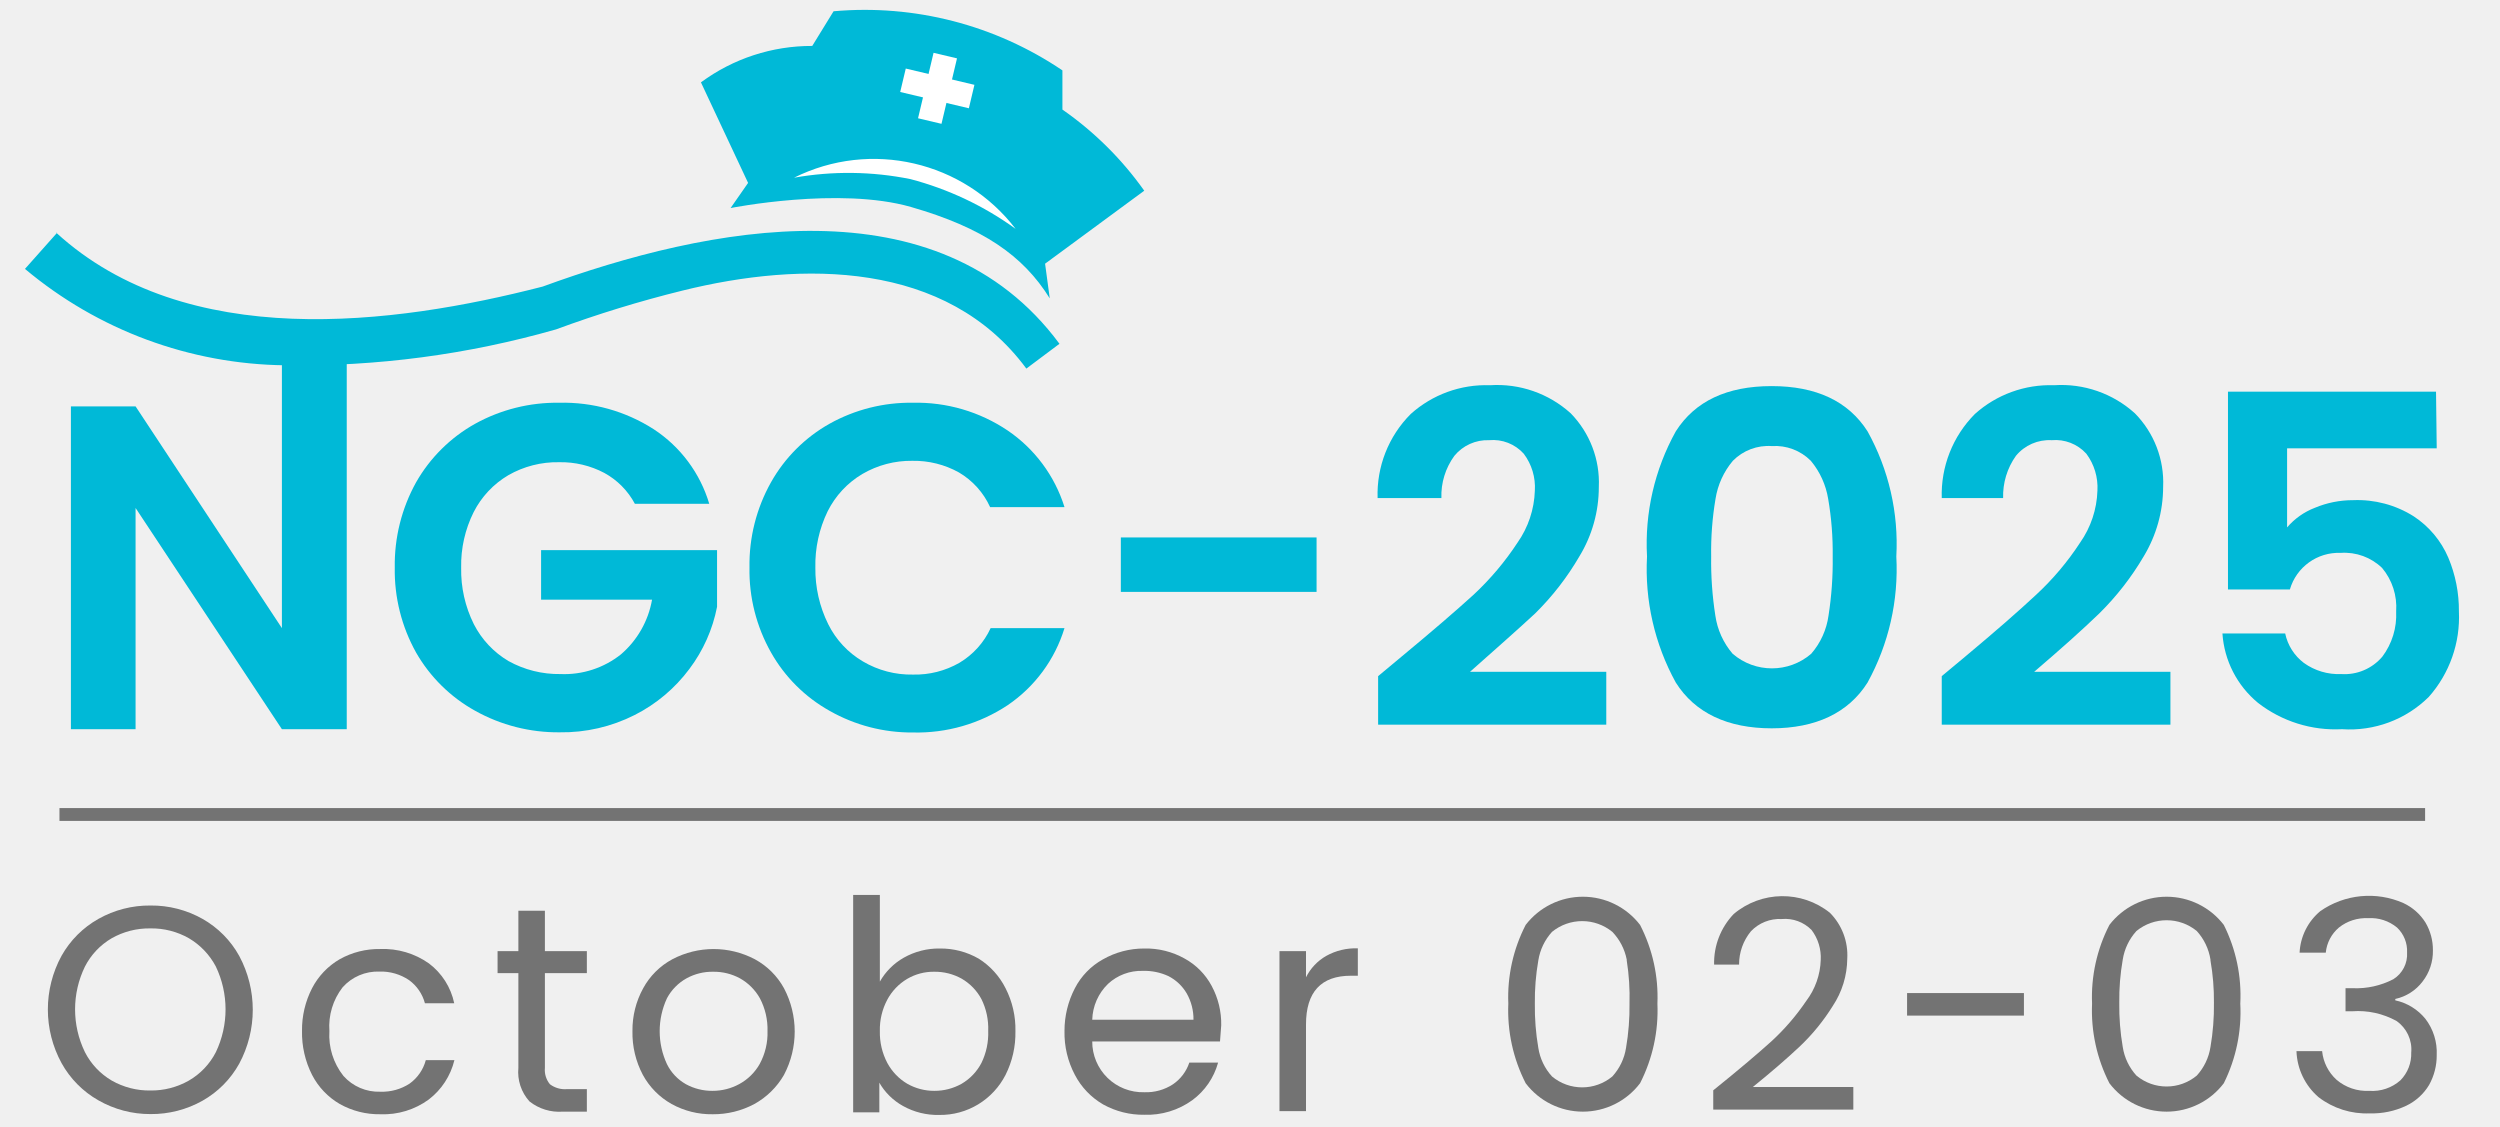
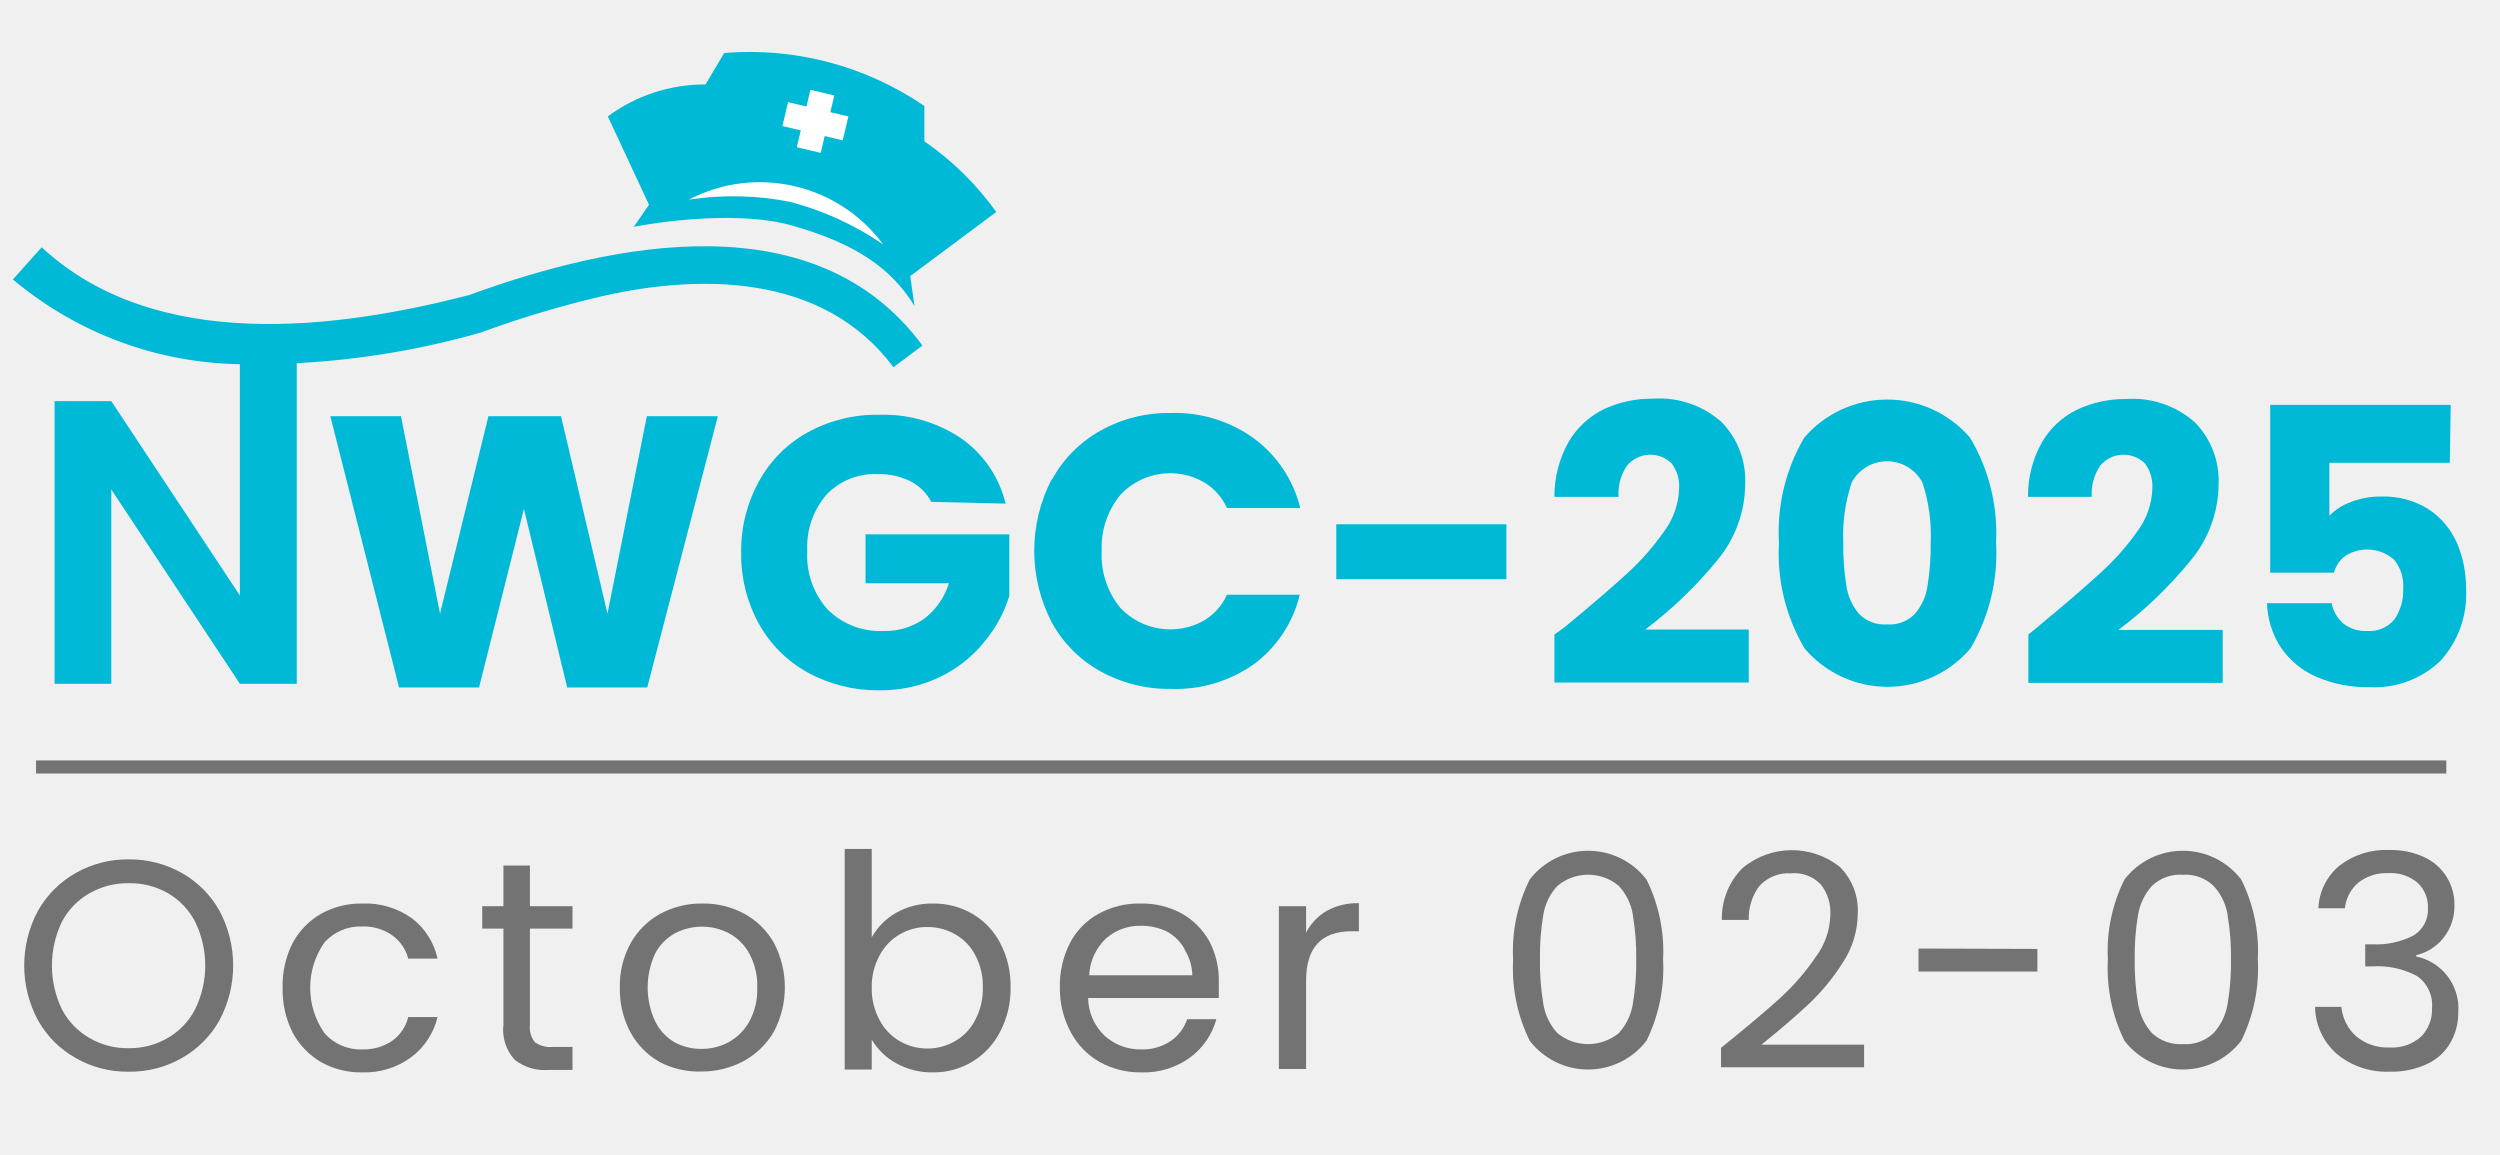
- <svg xmlns="http://www.w3.org/2000/svg" id="Layer_1" data-name="Layer 1" viewBox="0 0 144.2 65">
+ <svg xmlns="http://www.w3.org/2000/svg" id="Layer_1" data-name="Layer 1" viewBox="0 0 141.53 65.36">
  <defs>
    <style>.cls-1{fill:#737373;}.cls-2{fill:#00b9d7;}.cls-3{fill:#fff;}</style>
  </defs>
-   <path class="cls-1" d="M5.68,63.47a5.57,5.57,0,0,1-2.13-2.15,6.46,6.46,0,0,1,0-6.19A5.57,5.57,0,0,1,5.68,53a6,6,0,0,1,3-.77,6,6,0,0,1,3,.77,5.52,5.52,0,0,1,2.12,2.14,6.57,6.57,0,0,1,0,6.21,5.52,5.52,0,0,1-2.12,2.14,6,6,0,0,1-3,.77A6,6,0,0,1,5.68,63.47Zm5.21-1.14a4,4,0,0,0,1.56-1.64,5.73,5.73,0,0,0,0-4.94,4.13,4.13,0,0,0-1.55-1.63,4.35,4.35,0,0,0-2.23-.57,4.38,4.38,0,0,0-2.23.57A4,4,0,0,0,4.9,55.75a5.64,5.64,0,0,0,0,4.94,4,4,0,0,0,1.55,1.64,4.37,4.37,0,0,0,2.22.57A4.37,4.37,0,0,0,10.89,62.33Z" />
-   <path class="cls-1" d="M18,57a4.13,4.13,0,0,1,1.59-1.67,4.62,4.62,0,0,1,2.34-.59,4.55,4.55,0,0,1,2.81.83,3.86,3.86,0,0,1,1.46,2.3H24.51a2.42,2.42,0,0,0-.92-1.34,2.89,2.89,0,0,0-1.7-.49,2.72,2.72,0,0,0-2.13.91A3.68,3.68,0,0,0,19,59.47a3.77,3.77,0,0,0,.81,2.59,2.72,2.72,0,0,0,2.13.91,2.9,2.9,0,0,0,1.69-.47,2.44,2.44,0,0,0,.93-1.35h1.65a4.06,4.06,0,0,1-1.48,2.27,4.43,4.43,0,0,1-2.79.85,4.62,4.62,0,0,1-2.34-.59A4.13,4.13,0,0,1,18,62a5.38,5.38,0,0,1-.58-2.54A5.24,5.24,0,0,1,18,57Z" />
-   <path class="cls-1" d="M31.43,56.13v5.46a1.3,1.3,0,0,0,.29.95,1.44,1.44,0,0,0,1,.28h1.13v1.3H32.46a2.77,2.77,0,0,1-1.92-.59,2.53,2.53,0,0,1-.64-1.94V56.13H28.7V54.86h1.2V52.53h1.53v2.33h2.42v1.27Z" />
-   <path class="cls-1" d="M38.74,63.68A4.26,4.26,0,0,1,37.08,62a5.17,5.17,0,0,1-.6-2.53A5,5,0,0,1,37.1,57a4.15,4.15,0,0,1,1.68-1.67,5.1,5.1,0,0,1,4.76,0A4.19,4.19,0,0,1,45.22,57a5.36,5.36,0,0,1,0,5,4.45,4.45,0,0,1-1.71,1.68,5,5,0,0,1-2.4.59A4.74,4.74,0,0,1,38.74,63.68Zm3.9-1.15a3,3,0,0,0,1.18-1.16,3.74,3.74,0,0,0,.45-1.9,3.83,3.83,0,0,0-.44-1.89,3,3,0,0,0-1.15-1.15,3.14,3.14,0,0,0-1.54-.38,3.09,3.09,0,0,0-1.54.38,2.85,2.85,0,0,0-1.13,1.15,4.51,4.51,0,0,0,0,3.8,2.69,2.69,0,0,0,1.1,1.16,3.14,3.14,0,0,0,1.52.38A3.21,3.21,0,0,0,42.64,62.53Z" />
-   <path class="cls-1" d="M52.13,55.24a4.1,4.1,0,0,1,2.08-.53,4.39,4.39,0,0,1,2.25.59A4.29,4.29,0,0,1,58,57a5.2,5.2,0,0,1,.57,2.49A5.38,5.38,0,0,1,58,62a4.26,4.26,0,0,1-1.58,1.7,4.21,4.21,0,0,1-2.24.61,4.09,4.09,0,0,1-2.1-.52,3.57,3.57,0,0,1-1.36-1.34v1.71H49.21V51.62h1.54v5A3.66,3.66,0,0,1,52.13,55.24Zm4.48,2.39a3,3,0,0,0-1.14-1.18,3.17,3.17,0,0,0-1.58-.4,3,3,0,0,0-1.56.41,3.09,3.09,0,0,0-1.15,1.2,3.67,3.67,0,0,0-.43,1.81,3.76,3.76,0,0,0,.43,1.84,3.09,3.09,0,0,0,1.15,1.2,3.13,3.13,0,0,0,1.56.41,3.18,3.18,0,0,0,1.58-.41,3,3,0,0,0,1.14-1.2A3.89,3.89,0,0,0,57,59.46,3.8,3.8,0,0,0,56.61,57.63Z" />
-   <path class="cls-1" d="M70.37,60.07H63A2.92,2.92,0,0,0,66,63a2.83,2.83,0,0,0,1.66-.46,2.45,2.45,0,0,0,.94-1.25h1.66a4,4,0,0,1-1.49,2.17,4.47,4.47,0,0,1-2.77.84,4.75,4.75,0,0,1-2.36-.59A4.23,4.23,0,0,1,62,62a5.17,5.17,0,0,1-.6-2.53A5.31,5.31,0,0,1,62,57a4,4,0,0,1,1.61-1.66A4.78,4.78,0,0,1,66,54.71a4.55,4.55,0,0,1,2.33.58,3.89,3.89,0,0,1,1.56,1.58,4.6,4.6,0,0,1,.55,2.27C70.42,59.43,70.4,59.74,70.37,60.07ZM68.45,57.3a2.58,2.58,0,0,0-1.06-1A3.28,3.28,0,0,0,65.91,56a2.82,2.82,0,0,0-2,.75A3,3,0,0,0,63,58.82h5.84A3,3,0,0,0,68.45,57.3Z" />
-   <path class="cls-1" d="M76.49,55.14a3.49,3.49,0,0,1,1.83-.44v1.58h-.4c-1.72,0-2.59.94-2.59,2.81v5H73.8V54.86h1.53v1.51A2.93,2.93,0,0,1,76.49,55.14Z" />
-   <path class="cls-1" d="M88,53.35a4.16,4.16,0,0,1,6.6,0,9.1,9.1,0,0,1,1,4.54,9.23,9.23,0,0,1-1,4.59,4.14,4.14,0,0,1-6.6,0,9.23,9.23,0,0,1-1-4.59A9.1,9.1,0,0,1,88,53.35Zm5.83,2A3.19,3.19,0,0,0,93,53.75a2.75,2.75,0,0,0-3.48,0,3.19,3.19,0,0,0-.79,1.65,13.47,13.47,0,0,0-.2,2.49,14,14,0,0,0,.2,2.55,3.16,3.16,0,0,0,.79,1.65,2.72,2.72,0,0,0,3.48,0,3.16,3.16,0,0,0,.79-1.65,14,14,0,0,0,.2-2.55A13.47,13.47,0,0,0,93.83,55.4Z" />
-   <path class="cls-1" d="M102.18,60.06a13.28,13.28,0,0,0,2-2.32,4.13,4.13,0,0,0,.84-2.37,2.63,2.63,0,0,0-.53-1.73,2.14,2.14,0,0,0-1.72-.63,2.28,2.28,0,0,0-1.78.71,3,3,0,0,0-.68,1.92H98.87A4.08,4.08,0,0,1,100,52.72a4.37,4.37,0,0,1,5.55-.07,3.47,3.47,0,0,1,1,2.65,5,5,0,0,1-.84,2.73,11.78,11.78,0,0,1-1.9,2.33c-.71.67-1.61,1.45-2.71,2.34h5.8V64H98.82V62.89C100.25,61.74,101.37,60.79,102.18,60.06Z" />
-   <path class="cls-1" d="M116.74,57.28v1.3H110v-1.3Z" />
-   <path class="cls-1" d="M121.67,53.35a4.16,4.16,0,0,1,6.6,0,9.1,9.1,0,0,1,.95,4.54,9.23,9.23,0,0,1-.95,4.59,4.14,4.14,0,0,1-6.6,0,9.23,9.23,0,0,1-1-4.59A9.1,9.1,0,0,1,121.67,53.35Zm5.83,2a3.19,3.19,0,0,0-.79-1.65,2.75,2.75,0,0,0-3.48,0,3.19,3.19,0,0,0-.79,1.65,13.47,13.47,0,0,0-.2,2.49,14,14,0,0,0,.2,2.55,3.16,3.16,0,0,0,.79,1.65,2.72,2.72,0,0,0,3.48,0,3.16,3.16,0,0,0,.79-1.65,14,14,0,0,0,.2-2.55A13.47,13.47,0,0,0,127.5,55.4Z" />
-   <path class="cls-1" d="M133.84,52.55a4.91,4.91,0,0,1,4.79-.46,3,3,0,0,1,1.27,1.12,3.09,3.09,0,0,1,.43,1.6,2.84,2.84,0,0,1-.6,1.81,2.69,2.69,0,0,1-1.57,1v.08a3.07,3.07,0,0,1,1.74,1.07,3.19,3.19,0,0,1,.65,2.08,3.48,3.48,0,0,1-.44,1.73,3.09,3.09,0,0,1-1.32,1.2,4.6,4.6,0,0,1-2.11.44,4.54,4.54,0,0,1-2.94-.93,3.67,3.67,0,0,1-1.28-2.66h1.48a2.58,2.58,0,0,0,.83,1.65,2.69,2.69,0,0,0,1.89.64,2.44,2.44,0,0,0,1.8-.61,2.18,2.18,0,0,0,.62-1.6,2,2,0,0,0-.85-1.82,4.59,4.59,0,0,0-2.55-.56h-.39V57h.41a4.67,4.67,0,0,0,2.35-.52,1.69,1.69,0,0,0,.79-1.54,1.86,1.86,0,0,0-.58-1.44,2.38,2.38,0,0,0-1.67-.54,2.51,2.51,0,0,0-1.68.54,2.18,2.18,0,0,0-.76,1.45h-1.51A3.33,3.33,0,0,1,133.84,52.55Z" />
-   <path class="cls-2" d="M42.14,12s6.28-1.25,10.41-.06,6.46,2.79,8,5.27l-.27-2L66,11a19.29,19.29,0,0,0-4.72-4.68V4.06A20.34,20.34,0,0,0,48.08.65l-1.23,2a10.75,10.75,0,0,0-6.42,2.1l2.72,5.8Z" />
-   <path class="cls-3" d="M45.8,10.25A10.31,10.31,0,0,1,58.58,13.2a18.24,18.24,0,0,0-6.07-2.87A18,18,0,0,0,45.8,10.25Z" />
-   <path class="cls-2" d="M3.24,13.42c7.51,6.87,19.45,5.33,28.06,3.11,9.53-3.48,22.8-6.18,29.81,3.3L59.2,21.26c-4.6-6.23-12.93-6.21-19.83-4.5A68.83,68.83,0,0,0,32.07,19a53.9,53.9,0,0,1-15.63,2.07,23.76,23.76,0,0,1-15-5.56l1.85-2.08Z" />
-   <rect class="cls-3" x="52.14" y="4.41" width="3.88" height="1.39" transform="translate(36.64 56.54) rotate(-76.67)" />
-   <rect class="cls-3" x="53.38" y="3.06" width="1.39" height="4.07" transform="translate(36.63 56.54) rotate(-76.66)" />
-   <path class="cls-2" d="M20,42.06H16.26L7.82,29.3V42.06H4.09V23.44H7.82l8.44,12.79V19.49H20Z" />
-   <path class="cls-2" d="M36.62,29.06a4.37,4.37,0,0,0-1.76-1.78,5.36,5.36,0,0,0-2.61-.62,5.68,5.68,0,0,0-2.93.75,5.21,5.21,0,0,0-2,2.13,6.86,6.86,0,0,0-.72,3.2A7,7,0,0,0,27.33,36a5.24,5.24,0,0,0,2,2.13,6,6,0,0,0,3,.75,5.25,5.25,0,0,0,3.49-1.14,5.38,5.38,0,0,0,1.79-3.15h-6.4V31.73H41.36V35a8.72,8.72,0,0,1-1.6,3.59,9,9,0,0,1-3.15,2.65,9.27,9.27,0,0,1-4.33,1A9.8,9.8,0,0,1,27.41,41,8.9,8.9,0,0,1,24,37.64a9.72,9.72,0,0,1-1.23-4.9A9.82,9.82,0,0,1,24,27.82a8.93,8.93,0,0,1,3.41-3.38,9.74,9.74,0,0,1,4.84-1.21,9.66,9.66,0,0,1,5.46,1.53,7.8,7.8,0,0,1,3.2,4.3Z" />
-   <path class="cls-2" d="M44.47,27.82a8.85,8.85,0,0,1,3.38-3.38,9.57,9.57,0,0,1,4.81-1.21,9.41,9.41,0,0,1,5.46,1.6,8.35,8.35,0,0,1,3.28,4.42H57.11a4.46,4.46,0,0,0-1.8-2,5.33,5.33,0,0,0-2.68-.67,5.56,5.56,0,0,0-2.89.76,5.2,5.2,0,0,0-2,2.15,7.08,7.08,0,0,0-.71,3.25A7.15,7.15,0,0,0,47.77,36a5.14,5.14,0,0,0,2,2.15,5.47,5.47,0,0,0,2.89.76,5.14,5.14,0,0,0,2.68-.68,4.54,4.54,0,0,0,1.8-2H61.4a8.31,8.31,0,0,1-3.27,4.44,9.46,9.46,0,0,1-5.47,1.58A9.57,9.57,0,0,1,47.85,41a8.82,8.82,0,0,1-3.38-3.37,9.62,9.62,0,0,1-1.24-4.9A9.72,9.72,0,0,1,44.47,27.82Z" />
-   <path class="cls-2" d="M75.94,31v3.14H64.65V31Z" />
-   <path class="cls-2" d="M80.87,37.85Q83.44,35.72,85,34.3a16.37,16.37,0,0,0,2.53-3,5.51,5.51,0,0,0,1-3,3.21,3.21,0,0,0-.64-2.13,2.39,2.39,0,0,0-2-.78,2.47,2.47,0,0,0-2,.9,3.9,3.9,0,0,0-.75,2.44H79.46a6.55,6.55,0,0,1,1.91-4.85,6.49,6.49,0,0,1,4.57-1.66,6.33,6.33,0,0,1,4.66,1.62,5.72,5.72,0,0,1,1.62,4.25,7.68,7.68,0,0,1-1.12,4,15.68,15.68,0,0,1-2.55,3.29c-1,.93-2.22,2-3.76,3.37h7.86V41.8H79.49V39Z" />
-   <path class="cls-2" d="M96.66,24.88q1.66-2.61,5.53-2.61c2.57,0,4.42.87,5.53,2.61a13.37,13.37,0,0,1,1.66,7.22,13.56,13.56,0,0,1-1.66,7.27c-1.11,1.76-3,2.64-5.53,2.64s-4.42-.88-5.53-2.64A13.56,13.56,0,0,1,95,32.1,13.37,13.37,0,0,1,96.66,24.88Zm8.79,3.9a4.58,4.58,0,0,0-1-2.2,2.9,2.9,0,0,0-2.25-.85,2.87,2.87,0,0,0-2.25.85,4.5,4.5,0,0,0-1,2.2,18.26,18.26,0,0,0-.25,3.32,20.26,20.26,0,0,0,.24,3.4,4.32,4.32,0,0,0,1,2.21,3.47,3.47,0,0,0,4.53,0,4.24,4.24,0,0,0,1-2.21,20.26,20.26,0,0,0,.24-3.4A18.26,18.26,0,0,0,105.45,28.78Z" />
-   <path class="cls-2" d="M113.38,37.85q2.55-2.13,4.07-3.55a16,16,0,0,0,2.53-3,5.52,5.52,0,0,0,1-3,3.26,3.26,0,0,0-.64-2.13,2.41,2.41,0,0,0-2-.78,2.49,2.49,0,0,0-2.06.9,4,4,0,0,0-.74,2.44H112a6.59,6.59,0,0,1,1.91-4.85,6.5,6.5,0,0,1,4.57-1.66,6.32,6.32,0,0,1,4.66,1.62,5.69,5.69,0,0,1,1.63,4.25,7.78,7.78,0,0,1-1.12,4,16.05,16.05,0,0,1-2.56,3.29q-1.44,1.39-3.76,3.37h7.86V41.8H112V39Z" />
-   <path class="cls-2" d="M140.55,25.86h-8.63v4.56a4,4,0,0,1,1.6-1.13,5.66,5.66,0,0,1,2.21-.44,6.06,6.06,0,0,1,3.49.93,5.37,5.37,0,0,1,2,2.39,7.83,7.83,0,0,1,.61,3.1,6.94,6.94,0,0,1-1.74,4.93,6.48,6.48,0,0,1-5,1.86,7.28,7.28,0,0,1-4.85-1.52,5.67,5.67,0,0,1-2.05-4h3.62a2.86,2.86,0,0,0,1.08,1.7,3.43,3.43,0,0,0,2.15.64,2.86,2.86,0,0,0,2.37-1,4,4,0,0,0,.8-2.61,3.52,3.52,0,0,0-.81-2.51,3.13,3.13,0,0,0-2.39-.87A2.93,2.93,0,0,0,132.08,34h-3.57V22.59h12Z" />
-   <rect class="cls-1" x="3.43" y="46.61" width="136.45" height="0.74" />
+   <path class="cls-1" d="M4.29,59.9a5.57,5.57,0,0,1-2.14-2.14,6.55,6.55,0,0,1,0-6.2,5.64,5.64,0,0,1,2.14-2.14,5.94,5.94,0,0,1,3-.77,6,6,0,0,1,3,.77,5.59,5.59,0,0,1,2.13,2.13,6.59,6.59,0,0,1,0,6.22,5.59,5.59,0,0,1-2.13,2.13,5.88,5.88,0,0,1-3,.77A5.84,5.84,0,0,1,4.29,59.9ZM9.5,58.76a4,4,0,0,0,1.55-1.63,5.64,5.64,0,0,0,0-4.94A4,4,0,0,0,9.5,50.56,4.32,4.32,0,0,0,7.28,50a4.33,4.33,0,0,0-2.23.58A4,4,0,0,0,3.5,52.19a5.73,5.73,0,0,0,0,4.94,4,4,0,0,0,1.56,1.63,4.23,4.23,0,0,0,2.22.58A4.28,4.28,0,0,0,9.5,58.76Z" />
+   <path class="cls-1" d="M16.56,53.4a4.19,4.19,0,0,1,1.6-1.66,4.62,4.62,0,0,1,2.34-.59,4.53,4.53,0,0,1,2.81.83,3.89,3.89,0,0,1,1.46,2.29H23.11a2.33,2.33,0,0,0-.92-1.33,2.79,2.79,0,0,0-1.69-.49,2.73,2.73,0,0,0-2.13.9,4.48,4.48,0,0,0,0,5.14,2.71,2.71,0,0,0,2.13.92,2.86,2.86,0,0,0,1.69-.48,2.31,2.31,0,0,0,.92-1.35h1.66a4,4,0,0,1-1.49,2.27,4.43,4.43,0,0,1-2.78.86,4.62,4.62,0,0,1-2.34-.59,4.25,4.25,0,0,1-1.6-1.68A5.34,5.34,0,0,1,16,55.91,5.28,5.28,0,0,1,16.56,53.4Z" />
+   <path class="cls-1" d="M30,52.57V58a1.33,1.33,0,0,0,.28,1,1.48,1.48,0,0,0,1,.27h1.13v1.3H31.07A2.74,2.74,0,0,1,29.14,60,2.52,2.52,0,0,1,28.5,58V52.57H27.3V51.3h1.2V49H30V51.3h2.41v1.27Z" />
+   <path class="cls-1" d="M37.34,60.12a4.3,4.3,0,0,1-1.65-1.68,5.17,5.17,0,0,1-.6-2.53,5,5,0,0,1,.61-2.51,4.28,4.28,0,0,1,1.68-1.67,4.88,4.88,0,0,1,2.38-.58,4.82,4.82,0,0,1,2.38.58,4.26,4.26,0,0,1,1.68,1.66,5.41,5.41,0,0,1,0,5,4.48,4.48,0,0,1-1.72,1.68,5,5,0,0,1-2.39.59A4.78,4.78,0,0,1,37.34,60.12ZM41.25,59a3,3,0,0,0,1.17-1.17,3.72,3.72,0,0,0,.45-1.89A3.83,3.83,0,0,0,42.43,54a2.86,2.86,0,0,0-1.15-1.16,3.31,3.31,0,0,0-3.08,0A2.79,2.79,0,0,0,37.08,54a4.56,4.56,0,0,0,0,3.8A2.77,2.77,0,0,0,38.18,59a3.12,3.12,0,0,0,1.52.38A3.21,3.21,0,0,0,41.25,59Z" />
+   <path class="cls-1" d="M50.74,51.67a4.09,4.09,0,0,1,2.08-.52,4.33,4.33,0,0,1,2.24.59,4.12,4.12,0,0,1,1.57,1.66,5.14,5.14,0,0,1,.58,2.49,5.21,5.21,0,0,1-.58,2.5,4.21,4.21,0,0,1-3.81,2.32,4.16,4.16,0,0,1-2.11-.53,3.62,3.62,0,0,1-1.36-1.33v1.7H47.82V48.06h1.53v5A3.68,3.68,0,0,1,50.74,51.67Zm4.47,2.4a2.88,2.88,0,0,0-1.14-1.18,3.12,3.12,0,0,0-1.57-.41,3.05,3.05,0,0,0-1.57.42,2.94,2.94,0,0,0-1.14,1.2,3.65,3.65,0,0,0-.44,1.81,3.7,3.7,0,0,0,.44,1.83,2.94,2.94,0,0,0,1.14,1.2,3.14,3.14,0,0,0,3.14,0,2.88,2.88,0,0,0,1.14-1.2,3.75,3.75,0,0,0,.43-1.85A3.68,3.68,0,0,0,55.21,54.07Z" />
+   <path class="cls-1" d="M69,56.5h-7.4a3,3,0,0,0,.94,2.14,3,3,0,0,0,2.07.77,2.85,2.85,0,0,0,1.66-.47,2.48,2.48,0,0,0,.94-1.24h1.65a4,4,0,0,1-1.49,2.17,4.44,4.44,0,0,1-2.76.84,4.72,4.72,0,0,1-2.36-.59,4.25,4.25,0,0,1-1.63-1.68A5.28,5.28,0,0,1,60,55.91a5.35,5.35,0,0,1,.57-2.52,4,4,0,0,1,1.62-1.66,4.75,4.75,0,0,1,2.39-.58,4.7,4.7,0,0,1,2.33.57,4.08,4.08,0,0,1,1.56,1.58A4.73,4.73,0,0,1,69,55.57C69,55.87,69,56.18,69,56.5Zm-1.93-2.76a2.56,2.56,0,0,0-1-1,3.31,3.31,0,0,0-1.48-.33,2.89,2.89,0,0,0-2,.74,3.06,3.06,0,0,0-.93,2.06h5.84A2.83,2.83,0,0,0,67.05,53.74Z" />
+   <path class="cls-1" d="M75.1,51.57a3.59,3.59,0,0,1,1.83-.44v1.59h-.41c-1.72,0-2.58.93-2.58,2.8v5H72.4V51.3h1.54v1.5A3,3,0,0,1,75.1,51.57Z" />
+   <path class="cls-1" d="M86.6,49.79a4.17,4.17,0,0,1,6.61,0,9.1,9.1,0,0,1,.94,4.53,9.31,9.31,0,0,1-.94,4.6,4.17,4.17,0,0,1-6.61,0,9.31,9.31,0,0,1-.94-4.6A9.1,9.1,0,0,1,86.6,49.79Zm5.84,2a3.13,3.13,0,0,0-.8-1.64,2.7,2.7,0,0,0-3.47,0,3.13,3.13,0,0,0-.8,1.64,13.56,13.56,0,0,0-.19,2.49,14,14,0,0,0,.19,2.55,3.2,3.2,0,0,0,.8,1.66,2.74,2.74,0,0,0,3.47,0,3.2,3.2,0,0,0,.8-1.66,14,14,0,0,0,.19-2.55A13.56,13.56,0,0,0,92.44,51.83Z" />
+   <path class="cls-1" d="M100.79,56.49a13.28,13.28,0,0,0,2-2.31,4.13,4.13,0,0,0,.83-2.37,2.58,2.58,0,0,0-.53-1.73,2.08,2.08,0,0,0-1.71-.64,2.23,2.23,0,0,0-1.78.72A3.05,3.05,0,0,0,99,52.08H97.48a4,4,0,0,1,1.15-2.92,4.35,4.35,0,0,1,5.54-.07,3.46,3.46,0,0,1,1,2.65,5.06,5.06,0,0,1-.83,2.73,12.15,12.15,0,0,1-1.9,2.33c-.71.67-1.62,1.45-2.72,2.34h5.81v1.28H97.43v-1.1Q99.57,57.6,100.79,56.49Z" />
+   <path class="cls-1" d="M115.34,53.72V55h-6.73v-1.3Z" />
+   <path class="cls-1" d="M120.27,49.79a4.17,4.17,0,0,1,6.61,0,9.1,9.1,0,0,1,.94,4.53,9.31,9.31,0,0,1-.94,4.6,4.17,4.17,0,0,1-6.61,0,9.31,9.31,0,0,1-.94-4.6A9.1,9.1,0,0,1,120.27,49.79Zm5.84,2a3.13,3.13,0,0,0-.8-1.64,2.27,2.27,0,0,0-1.73-.63,2.31,2.31,0,0,0-1.75.63,3.2,3.2,0,0,0-.79,1.64,13.56,13.56,0,0,0-.19,2.49,14,14,0,0,0,.19,2.55,3.27,3.27,0,0,0,.79,1.66,2.35,2.35,0,0,0,1.75.62,2.3,2.3,0,0,0,1.73-.62,3.2,3.2,0,0,0,.8-1.66,14,14,0,0,0,.19-2.55A13.56,13.56,0,0,0,126.11,51.83Z" />
+   <path class="cls-1" d="M132.45,49a4.27,4.27,0,0,1,2.8-.88,4.45,4.45,0,0,1,2,.41,2.93,2.93,0,0,1,1.7,2.73,2.84,2.84,0,0,1-.6,1.81,2.75,2.75,0,0,1-1.56,1v.08a3,3,0,0,1,2.38,3.14,3.45,3.45,0,0,1-.44,1.73,2.94,2.94,0,0,1-1.32,1.21,4.67,4.67,0,0,1-2.11.44,4.44,4.44,0,0,1-2.93-.94A3.61,3.61,0,0,1,131.06,57h1.49a2.53,2.53,0,0,0,.83,1.66,2.74,2.74,0,0,0,1.89.64,2.46,2.46,0,0,0,1.8-.62,2.15,2.15,0,0,0,.61-1.59,2,2,0,0,0-.84-1.83,4.74,4.74,0,0,0-2.55-.55h-.39V53.46h.4a4.58,4.58,0,0,0,2.35-.51,1.7,1.7,0,0,0,.8-1.55,1.86,1.86,0,0,0-.59-1.43,2.35,2.35,0,0,0-1.66-.54,2.54,2.54,0,0,0-1.69.54,2.18,2.18,0,0,0-.76,1.45h-1.5A3.29,3.29,0,0,1,132.45,49Z" />
+   <path class="cls-2" d="M35.88,12.84s5.41-1.09,9-.06,5.58,2.41,6.89,4.54l-.24-1.69L56.4,12a16.56,16.56,0,0,0-4.07-4V6A17.52,17.52,0,0,0,41,3L39.94,4.78a9.24,9.24,0,0,0-5.53,1.81l2.33,5Z" />
+   <path class="cls-3" d="M39,11.3a8.68,8.68,0,0,1,11,2.54,17,17,0,0,0-5.25-2.41A16.61,16.61,0,0,0,39,11.3Z" />
+   <path class="cls-2" d="M2.36,14C8.83,20,19.12,18.62,26.54,16.71c8.21-3,19.65-5.33,25.68,2.85l-1.64,1.23c-4-5.37-11.14-5.35-17.09-3.88a59.81,59.81,0,0,0-6.29,1.92,46.75,46.75,0,0,1-13.47,1.79,20.45,20.45,0,0,1-13-4.8L2.36,14Z" />
+   <rect class="cls-3" x="44.49" y="6.17" width="3.34" height="1.39" transform="translate(28.84 50.2) rotate(-76.66)" />
+   <rect class="cls-3" x="45.47" y="5.11" width="1.39" height="3.51" transform="translate(28.83 50.2) rotate(-76.66)" />
+   <path class="cls-2" d="M16.8,38.71H13.58l-7.28-11v11H3.09v-16H6.3l7.28,11V19.26H16.8Z" />
+   <rect class="cls-1" x="2.04" y="43.05" width="136.45" height="0.74" />
+   <path class="cls-2" d="M40.64,23.56l-4,15.36H32.11L29.66,28.81,27.12,38.92H22.59L18.7,23.56h4l2.21,11.18,2.74-11.18h4.11l2.63,11.18,2.23-11.18Z" />
+   <path class="cls-2" d="M52.72,28.41a2.74,2.74,0,0,0-1.19-1.17,3.92,3.92,0,0,0-1.83-.4A3.78,3.78,0,0,0,46.79,28a4.53,4.53,0,0,0-1.09,3.18,4.58,4.58,0,0,0,1.15,3.32A4.19,4.19,0,0,0,50,35.72a3.79,3.79,0,0,0,2.33-.7,4,4,0,0,0,1.39-2H49V30.25h8.14v3.48a7.44,7.44,0,0,1-1.41,2.6,7.27,7.27,0,0,1-2.53,2,7.75,7.75,0,0,1-3.46.75,8.19,8.19,0,0,1-4-1,7.05,7.05,0,0,1-2.78-2.77,8.06,8.06,0,0,1-1-4,8.08,8.08,0,0,1,1-4.05,7,7,0,0,1,2.76-2.78,8.11,8.11,0,0,1,4.05-1,7.86,7.86,0,0,1,4.65,1.34,6.32,6.32,0,0,1,2.51,3.69Z" />
+   <path class="cls-2" d="M59.55,27.16a7,7,0,0,1,2.75-2.78,7.88,7.88,0,0,1,4-1A7.6,7.6,0,0,1,71,24.83a6.93,6.93,0,0,1,2.61,3.93H69.46a3.26,3.26,0,0,0-1.3-1.46,3.85,3.85,0,0,0-4.72.7,4.66,4.66,0,0,0-1.07,3.21,4.67,4.67,0,0,0,1.07,3.22,3.89,3.89,0,0,0,4.72.7,3.26,3.26,0,0,0,1.3-1.46h4.12A6.87,6.87,0,0,1,71,37.59,7.66,7.66,0,0,1,66.29,39a8,8,0,0,1-4-1,7,7,0,0,1-2.75-2.77,8.78,8.78,0,0,1,0-8.1Z" />
+   <path class="cls-2" d="M85.28,29.68v3.11H75.65V29.68Z" />
+   <path class="cls-2" d="M88.74,35.37c1.43-1.18,2.55-2.15,3.38-2.91a14.32,14.32,0,0,0,2.09-2.38,4.29,4.29,0,0,0,.85-2.43,2.16,2.16,0,0,0-.41-1.4,1.72,1.72,0,0,0-2.55.12,2.81,2.81,0,0,0-.47,1.76H88A6.25,6.25,0,0,1,88.81,25a4.72,4.72,0,0,1,2-1.84,6.32,6.32,0,0,1,2.74-.59,5.3,5.3,0,0,1,3.93,1.34,4.74,4.74,0,0,1,1.32,3.48,6.83,6.83,0,0,1-1.59,4.34,23.87,23.87,0,0,1-4.07,3.91H99v3h-11V35.92C88.56,35.53,88.78,35.34,88.74,35.37Z" />
+   <path class="cls-2" d="M102.14,24.78a6.18,6.18,0,0,1,9.39,0A10.53,10.53,0,0,1,113,30.71a10.59,10.59,0,0,1-1.45,6,6.16,6.16,0,0,1-9.39,0,10.59,10.59,0,0,1-1.45-6A10.53,10.53,0,0,1,102.14,24.78Zm6.69,2.53a2.27,2.27,0,0,0-4,0,9.44,9.44,0,0,0-.48,3.4,13.92,13.92,0,0,0,.18,2.46,3.08,3.08,0,0,0,.71,1.58,2,2,0,0,0,1.58.6,2,2,0,0,0,1.59-.6,3.16,3.16,0,0,0,.71-1.58,13.92,13.92,0,0,0,.18-2.46A9.44,9.44,0,0,0,108.83,27.31Z" />
+   <path class="cls-2" d="M115.5,35.37c1.43-1.18,2.55-2.15,3.38-2.91A14.32,14.32,0,0,0,121,30.08a4.29,4.29,0,0,0,.85-2.43,2.16,2.16,0,0,0-.41-1.4,1.72,1.72,0,0,0-2.55.12,2.81,2.81,0,0,0-.47,1.76h-3.61a6.14,6.14,0,0,1,.8-3.11,4.64,4.64,0,0,1,2-1.84,6.32,6.32,0,0,1,2.74-.59,5.3,5.3,0,0,1,3.93,1.34,4.74,4.74,0,0,1,1.32,3.48A6.83,6.83,0,0,1,124,31.75a23.5,23.5,0,0,1-4.07,3.91h5.9v3h-11V35.92C115.32,35.53,115.54,35.34,115.5,35.37Z" />
+   <path class="cls-2" d="M138.69,26.2h-6.82v3a3.14,3.14,0,0,1,1.22-.78,4.56,4.56,0,0,1,1.71-.31,4.74,4.74,0,0,1,2.72.74,4.45,4.45,0,0,1,1.59,1.93,6.57,6.57,0,0,1,.5,2.56,5.61,5.61,0,0,1-1.44,4.06,5.4,5.4,0,0,1-4.07,1.5,7.14,7.14,0,0,1-3-.6,4.69,4.69,0,0,1-2-1.68,4.86,4.86,0,0,1-.76-2.47H132a2,2,0,0,0,.64,1.13,2,2,0,0,0,1.38.44,1.81,1.81,0,0,0,1.53-.65,2.84,2.84,0,0,0,.5-1.75,2.32,2.32,0,0,0-.52-1.64,2.31,2.31,0,0,0-2.76-.21,1.74,1.74,0,0,0-.64.95h-3.61V22.92h10.22Z" />
</svg>
